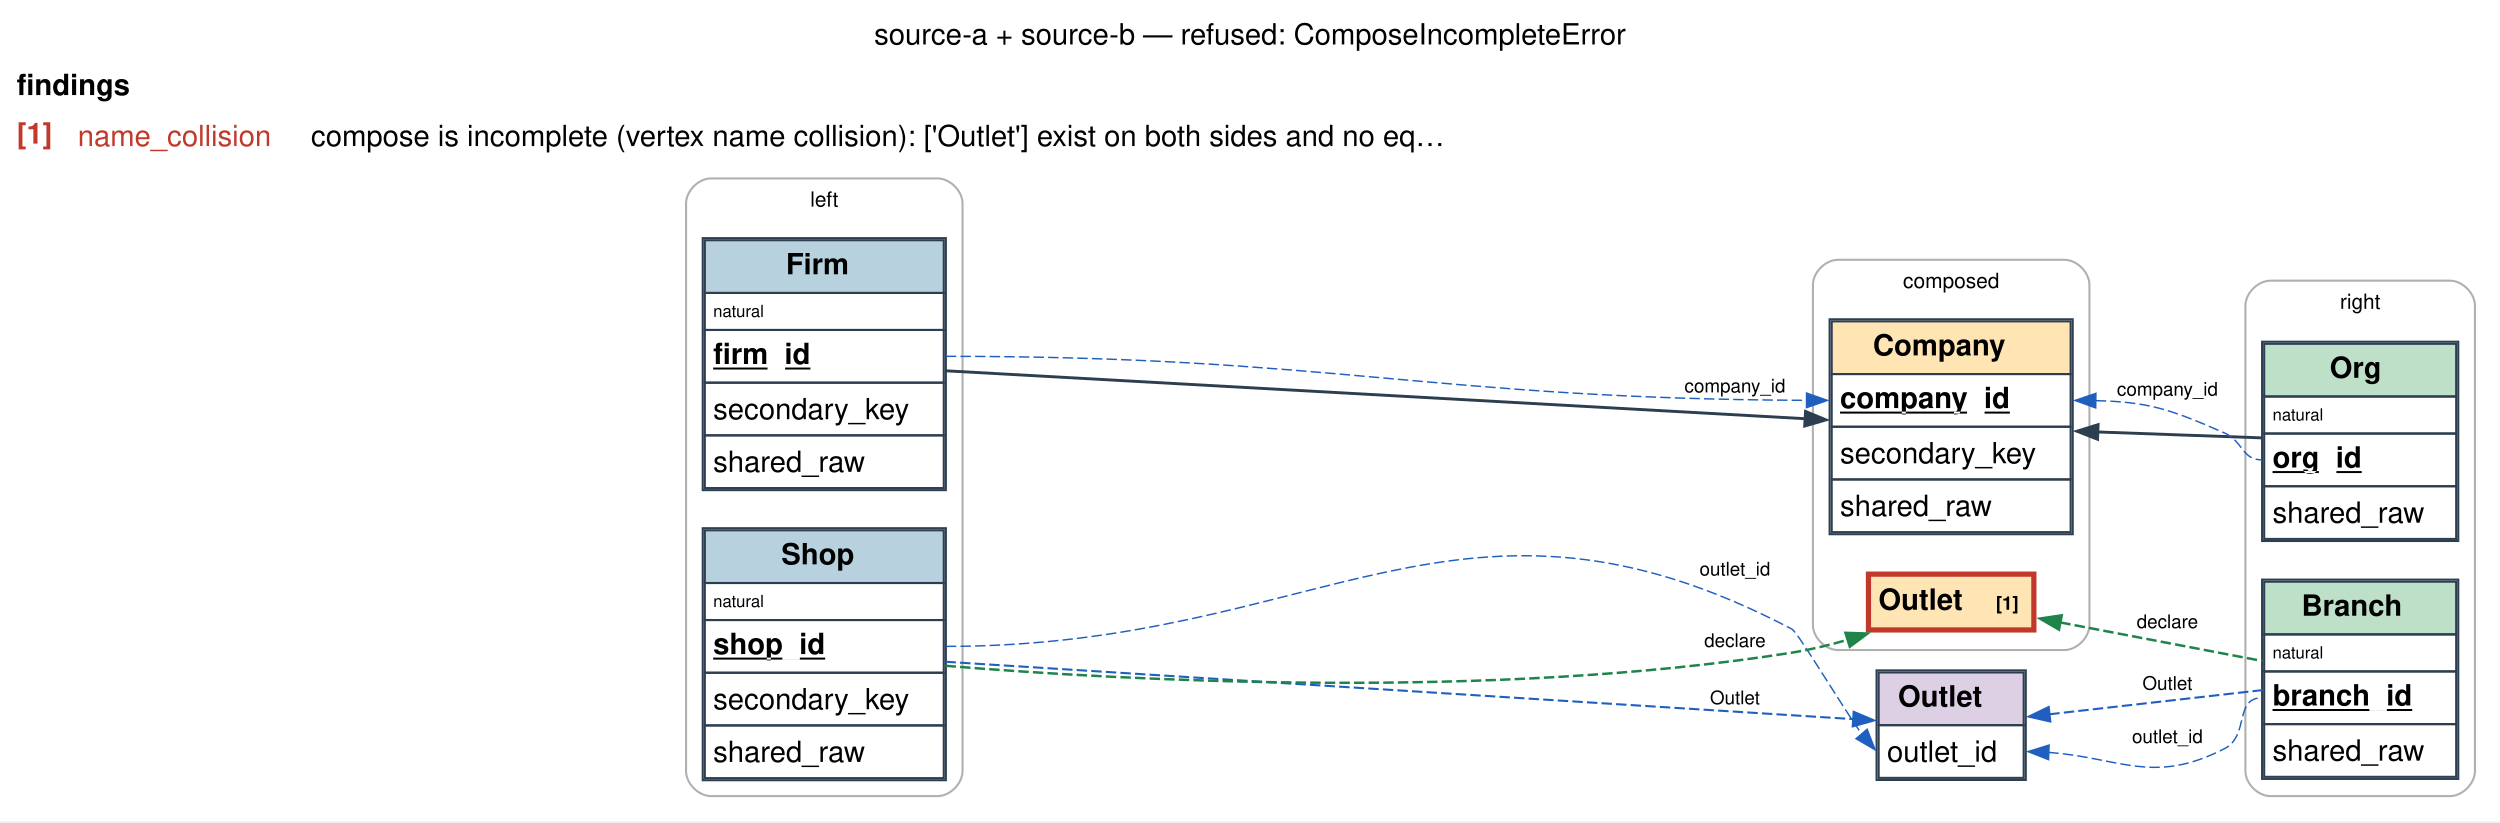
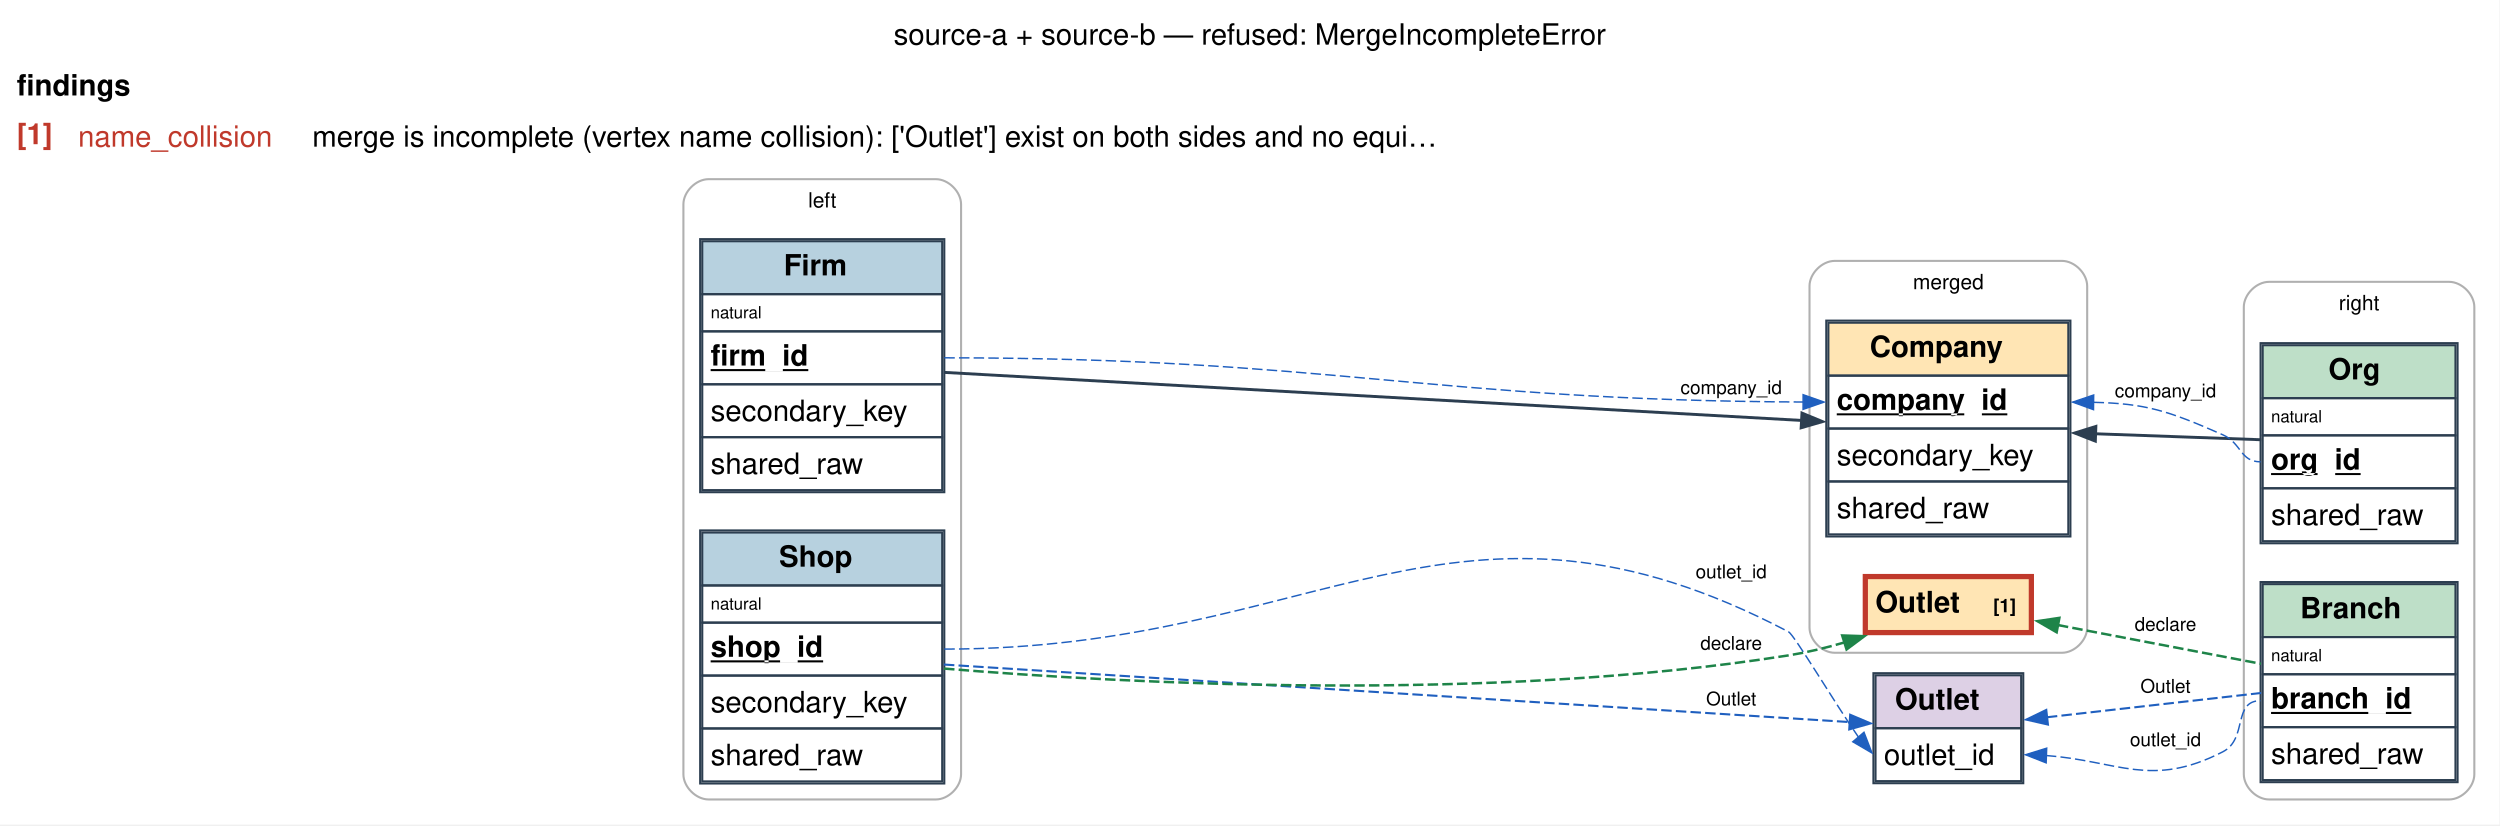
- <svg xmlns="http://www.w3.org/2000/svg" width="1198pt" height="394pt" viewBox="0.00 0.00 1198.00 394.00">
+ <svg xmlns="http://www.w3.org/2000/svg" width="1193pt" height="394pt" viewBox="0.00 0.00 1193.00 394.00">
  <g id="graph0" class="graph" transform="scale(1 1) rotate(0) translate(4 389.5)">
-     <polygon fill="white" stroke="none" points="-4,4 -4,-389.5 1194,-389.5 1194,4 -4,4" />
-     <text xml:space="preserve" text-anchor="middle" x="595" y="-368.2" font-family="Helvetica,sans-Serif" font-size="14.00">source-a + source-b — refused: ComposeIncompleteError</text>
+     <polygon fill="white" stroke="none" points="-4,4 -4,-389.5 1188.75,-389.5 1188.75,4 -4,4" />
+     <text xml:space="preserve" text-anchor="middle" x="592.38" y="-368.2" font-family="Helvetica,sans-Serif" font-size="14.00">source-a + source-b — refused: MergeIncompleteError</text>
    <g id="clust1" class="cluster">
-       <path fill="none" stroke="#b0b0b0" d="M336.75,-8C336.75,-8 445.25,-8 445.25,-8 451.25,-8 457.25,-14 457.25,-20 457.25,-20 457.25,-292 457.25,-292 457.25,-298 451.25,-304 445.25,-304 445.25,-304 336.75,-304 336.75,-304 330.75,-304 324.75,-298 324.75,-292 324.75,-292 324.75,-20 324.75,-20 324.75,-14 330.75,-8 336.75,-8" />
-       <text xml:space="preserve" text-anchor="middle" x="391" y="-290.5" font-family="Helvetica,sans-Serif" font-size="10.00">left</text>
+       <path fill="none" stroke="#b0b0b0" d="M334.12,-8C334.12,-8 442.62,-8 442.62,-8 448.62,-8 454.62,-14 454.62,-20 454.62,-20 454.62,-292 454.62,-292 454.62,-298 448.62,-304 442.62,-304 442.62,-304 334.12,-304 334.12,-304 328.12,-304 322.12,-298 322.12,-292 322.12,-292 322.12,-20 322.12,-20 322.12,-14 328.12,-8 334.12,-8" />
+       <text xml:space="preserve" text-anchor="middle" x="388.38" y="-290.5" font-family="Helvetica,sans-Serif" font-size="10.00">left</text>
    </g>
    <g id="clust2" class="cluster">
-       <path fill="none" stroke="#b0b0b0" d="M876.75,-78C876.75,-78 985.25,-78 985.25,-78 991.25,-78 997.25,-84 997.25,-90 997.25,-90 997.25,-253 997.25,-253 997.25,-259 991.25,-265 985.25,-265 985.25,-265 876.75,-265 876.75,-265 870.75,-265 864.75,-259 864.75,-253 864.75,-253 864.75,-90 864.75,-90 864.75,-84 870.75,-78 876.75,-78" />
-       <text xml:space="preserve" text-anchor="middle" x="931" y="-251.5" font-family="Helvetica,sans-Serif" font-size="10.00">composed</text>
+       <path fill="none" stroke="#b0b0b0" d="M871.5,-78C871.5,-78 980,-78 980,-78 986,-78 992,-84 992,-90 992,-90 992,-253 992,-253 992,-259 986,-265 980,-265 980,-265 871.5,-265 871.5,-265 865.5,-265 859.5,-259 859.5,-253 859.5,-253 859.5,-90 859.5,-90 859.5,-84 865.5,-78 871.5,-78" />
+       <text xml:space="preserve" text-anchor="middle" x="925.75" y="-251.5" font-family="Helvetica,sans-Serif" font-size="10.00">merged</text>
    </g>
    <g id="clust3" class="cluster">
-       <path fill="none" stroke="#b0b0b0" d="M1084,-8C1084,-8 1170,-8 1170,-8 1176,-8 1182,-14 1182,-20 1182,-20 1182,-243 1182,-243 1182,-249 1176,-255 1170,-255 1170,-255 1084,-255 1084,-255 1078,-255 1072,-249 1072,-243 1072,-243 1072,-20 1072,-20 1072,-14 1078,-8 1084,-8" />
-       <text xml:space="preserve" text-anchor="middle" x="1127" y="-241.5" font-family="Helvetica,sans-Serif" font-size="10.00">right</text>
+       <path fill="none" stroke="#b0b0b0" d="M1078.75,-8C1078.75,-8 1164.75,-8 1164.75,-8 1170.75,-8 1176.75,-14 1176.75,-20 1176.75,-20 1176.75,-243 1176.75,-243 1176.75,-249 1170.75,-255 1164.75,-255 1164.75,-255 1078.75,-255 1078.75,-255 1072.75,-255 1066.75,-249 1066.75,-243 1066.75,-243 1066.75,-20 1066.75,-20 1066.75,-14 1072.75,-8 1078.75,-8" />
+       <text xml:space="preserve" text-anchor="middle" x="1121.75" y="-241.5" font-family="Helvetica,sans-Serif" font-size="10.00">right</text>
    </g>
    <g id="node1" class="node">
-       <polygon fill="#b7d1df" stroke="none" points="333.75,-249.12 333.75,-274.38 448.25,-274.38 448.25,-249.12 333.75,-249.12" />
-       <polygon fill="none" stroke="#2c3e50" points="333.75,-249.12 333.75,-274.38 448.25,-274.38 448.25,-249.12 333.75,-249.12" />
-       <text xml:space="preserve" text-anchor="start" x="372.62" y="-258.07" font-family="Helvetica,sans-Serif" font-weight="bold" font-size="14.00">Firm</text>
-       <polygon fill="none" stroke="#2c3e50" points="333.75,-231.38 333.75,-249.12 448.25,-249.12 448.25,-231.38 333.75,-231.38" />
-       <text xml:space="preserve" text-anchor="start" x="337.75" y="-237.62" font-family="Helvetica,sans-Serif" font-size="8.00">natural</text>
-       <polygon fill="none" stroke="#2c3e50" points="333.75,-206.12 333.75,-231.38 448.25,-231.38 448.25,-206.12 333.75,-206.12" />
-       <text xml:space="preserve" text-anchor="start" x="337.75" y="-215.07" font-family="Helvetica,sans-Serif" font-weight="bold" text-decoration="underline" font-size="14.00">firm_id</text>
-       <polygon fill="none" stroke="#2c3e50" points="333.75,-180.88 333.75,-206.12 448.25,-206.12 448.25,-180.88 333.75,-180.88" />
-       <text xml:space="preserve" text-anchor="start" x="337.75" y="-188.62" font-family="Helvetica,sans-Serif" font-size="14.00">secondary_key</text>
-       <polygon fill="none" stroke="#2c3e50" points="333.75,-155.62 333.75,-180.88 448.25,-180.88 448.25,-155.62 333.75,-155.62" />
-       <text xml:space="preserve" text-anchor="start" x="337.75" y="-163.38" font-family="Helvetica,sans-Serif" font-size="14.00">shared_raw</text>
-       <polygon fill="none" stroke="#2c3e50" points="332.75,-154.62 332.75,-275.38 449.25,-275.38 449.25,-154.62 332.75,-154.62" />
+       <polygon fill="#b7d1df" stroke="none" points="331.12,-249.12 331.12,-274.38 445.62,-274.38 445.62,-249.12 331.12,-249.12" />
+       <polygon fill="none" stroke="#2c3e50" points="331.12,-249.12 331.12,-274.38 445.62,-274.38 445.62,-249.12 331.12,-249.12" />
+       <text xml:space="preserve" text-anchor="start" x="370" y="-258.07" font-family="Helvetica,sans-Serif" font-weight="bold" font-size="14.00">Firm</text>
+       <polygon fill="none" stroke="#2c3e50" points="331.12,-231.38 331.12,-249.12 445.62,-249.12 445.62,-231.38 331.12,-231.38" />
+       <text xml:space="preserve" text-anchor="start" x="335.12" y="-237.62" font-family="Helvetica,sans-Serif" font-size="8.00">natural</text>
+       <polygon fill="none" stroke="#2c3e50" points="331.12,-206.12 331.12,-231.38 445.62,-231.38 445.62,-206.12 331.12,-206.12" />
+       <text xml:space="preserve" text-anchor="start" x="335.12" y="-215.07" font-family="Helvetica,sans-Serif" font-weight="bold" text-decoration="underline" font-size="14.00">firm_id</text>
+       <polygon fill="none" stroke="#2c3e50" points="331.12,-180.88 331.12,-206.12 445.62,-206.12 445.62,-180.88 331.12,-180.88" />
+       <text xml:space="preserve" text-anchor="start" x="335.12" y="-188.62" font-family="Helvetica,sans-Serif" font-size="14.00">secondary_key</text>
+       <polygon fill="none" stroke="#2c3e50" points="331.12,-155.62 331.12,-180.88 445.62,-180.88 445.62,-155.62 331.12,-155.62" />
+       <text xml:space="preserve" text-anchor="start" x="335.12" y="-163.38" font-family="Helvetica,sans-Serif" font-size="14.00">shared_raw</text>
+       <polygon fill="none" stroke="#2c3e50" points="330.12,-154.62 330.12,-275.38 446.62,-275.38 446.62,-154.62 330.12,-154.62" />
    </g>
    <g id="node5" class="node">
-       <polygon fill="#ffe5b4" stroke="none" points="873.75,-210.25 873.75,-235.5 988.25,-235.5 988.25,-210.25 873.75,-210.25" />
-       <polygon fill="none" stroke="#2c3e50" points="873.75,-210.25 873.75,-235.5 988.25,-235.5 988.25,-210.25 873.75,-210.25" />
-       <text xml:space="preserve" text-anchor="start" x="893.5" y="-219.2" font-family="Helvetica,sans-Serif" font-weight="bold" font-size="14.00">Company</text>
-       <polygon fill="none" stroke="#2c3e50" points="873.75,-185 873.75,-210.25 988.25,-210.25 988.25,-185 873.75,-185" />
-       <text xml:space="preserve" text-anchor="start" x="877.75" y="-193.95" font-family="Helvetica,sans-Serif" font-weight="bold" text-decoration="underline" font-size="14.00">company_id</text>
-       <polygon fill="none" stroke="#2c3e50" points="873.75,-159.75 873.75,-185 988.25,-185 988.25,-159.75 873.75,-159.75" />
-       <text xml:space="preserve" text-anchor="start" x="877.75" y="-167.5" font-family="Helvetica,sans-Serif" font-size="14.00">secondary_key</text>
-       <polygon fill="none" stroke="#2c3e50" points="873.75,-134.5 873.75,-159.75 988.25,-159.75 988.25,-134.5 873.75,-134.5" />
-       <text xml:space="preserve" text-anchor="start" x="877.75" y="-142.25" font-family="Helvetica,sans-Serif" font-size="14.00">shared_raw</text>
-       <polygon fill="none" stroke="#2c3e50" points="872.75,-133.5 872.75,-236.5 989.25,-236.5 989.25,-133.5 872.75,-133.5" />
+       <polygon fill="#ffe5b4" stroke="none" points="868.5,-210.25 868.5,-235.5 983,-235.5 983,-210.25 868.5,-210.25" />
+       <polygon fill="none" stroke="#2c3e50" points="868.5,-210.25 868.5,-235.5 983,-235.5 983,-210.25 868.5,-210.25" />
+       <text xml:space="preserve" text-anchor="start" x="888.25" y="-219.2" font-family="Helvetica,sans-Serif" font-weight="bold" font-size="14.00">Company</text>
+       <polygon fill="none" stroke="#2c3e50" points="868.5,-185 868.5,-210.25 983,-210.25 983,-185 868.5,-185" />
+       <text xml:space="preserve" text-anchor="start" x="872.5" y="-193.95" font-family="Helvetica,sans-Serif" font-weight="bold" text-decoration="underline" font-size="14.00">company_id</text>
+       <polygon fill="none" stroke="#2c3e50" points="868.5,-159.75 868.5,-185 983,-185 983,-159.75 868.5,-159.75" />
+       <text xml:space="preserve" text-anchor="start" x="872.5" y="-167.5" font-family="Helvetica,sans-Serif" font-size="14.00">secondary_key</text>
+       <polygon fill="none" stroke="#2c3e50" points="868.5,-134.5 868.5,-159.75 983,-159.75 983,-134.5 868.5,-134.5" />
+       <text xml:space="preserve" text-anchor="start" x="872.5" y="-142.25" font-family="Helvetica,sans-Serif" font-size="14.00">shared_raw</text>
+       <polygon fill="none" stroke="#2c3e50" points="867.5,-133.5 867.5,-236.5 984,-236.5 984,-133.5 867.5,-133.5" />
    </g>
    <g id="edge1" class="edge">
-       <path fill="none" stroke="#2c3e50" stroke-width="1.4" d="M449.07,-211.82C548.67,-206.26 753.84,-194.82 861.15,-188.84" />
-       <polygon fill="#2c3e50" stroke="#2c3e50" stroke-width="1.4" points="861.21,-192.34 871,-188.29 860.82,-185.35 861.21,-192.34" />
+       <path fill="none" stroke="#2c3e50" stroke-width="1.4" d="M446.42,-211.8C545.52,-206.25 749.1,-194.84 855.9,-188.86" />
+       <polygon fill="#2c3e50" stroke="#2c3e50" stroke-width="1.4" points="855.9,-192.36 865.69,-188.31 855.51,-185.37 855.9,-192.36" />
    </g>
    <g id="edge2" class="edge">
-       <path fill="none" stroke="#1f5fbf" stroke-width="0.7" stroke-dasharray="5,2" d="M449.25,-218.75C634.03,-218.75 682.42,-198.44 861.87,-197.65" />
-       <polygon fill="#1f5fbf" stroke="#1f5fbf" stroke-width="0.7" points="861.7,-201.15 871.69,-197.63 861.68,-194.15 861.7,-201.15" />
-       <text xml:space="preserve" text-anchor="middle" x="827.38" y="-201.45" font-family="Helvetica,sans-Serif" font-size="9.00">company_id</text>
+       <path fill="none" stroke="#1f5fbf" stroke-width="0.7" stroke-dasharray="5,2" d="M446.62,-218.75C630.26,-218.75 678.35,-198.44 856.69,-197.65" />
+       <polygon fill="#1f5fbf" stroke="#1f5fbf" stroke-width="0.7" points="856.45,-201.15 866.44,-197.63 856.43,-194.15 856.45,-201.15" />
+       <text xml:space="preserve" text-anchor="middle" x="822.12" y="-201.45" font-family="Helvetica,sans-Serif" font-size="9.00">company_id</text>
    </g>
    <g id="node2" class="node">
-       <polygon fill="#b7d1df" stroke="none" points="333.75,-110.12 333.75,-135.38 448.25,-135.38 448.25,-110.12 333.75,-110.12" />
-       <polygon fill="none" stroke="#2c3e50" points="333.75,-110.12 333.75,-135.38 448.25,-135.38 448.25,-110.12 333.75,-110.12" />
-       <text xml:space="preserve" text-anchor="start" x="370.38" y="-119.08" font-family="Helvetica,sans-Serif" font-weight="bold" font-size="14.00">Shop</text>
-       <polygon fill="none" stroke="#2c3e50" points="333.75,-92.38 333.75,-110.12 448.25,-110.12 448.25,-92.38 333.75,-92.38" />
-       <text xml:space="preserve" text-anchor="start" x="337.75" y="-98.62" font-family="Helvetica,sans-Serif" font-size="8.00">natural</text>
-       <polygon fill="none" stroke="#2c3e50" points="333.75,-67.12 333.75,-92.38 448.25,-92.38 448.25,-67.12 333.75,-67.12" />
-       <text xml:space="preserve" text-anchor="start" x="337.75" y="-76.08" font-family="Helvetica,sans-Serif" font-weight="bold" text-decoration="underline" font-size="14.00">shop_id</text>
-       <polygon fill="none" stroke="#2c3e50" points="333.75,-41.88 333.75,-67.12 448.25,-67.12 448.25,-41.88 333.75,-41.88" />
-       <text xml:space="preserve" text-anchor="start" x="337.75" y="-49.62" font-family="Helvetica,sans-Serif" font-size="14.00">secondary_key</text>
-       <polygon fill="none" stroke="#2c3e50" points="333.75,-16.62 333.75,-41.88 448.25,-41.88 448.25,-16.62 333.75,-16.62" />
-       <text xml:space="preserve" text-anchor="start" x="337.75" y="-24.38" font-family="Helvetica,sans-Serif" font-size="14.00">shared_raw</text>
-       <polygon fill="none" stroke="#2c3e50" points="332.75,-15.62 332.75,-136.38 449.25,-136.38 449.25,-15.62 332.75,-15.62" />
+       <polygon fill="#b7d1df" stroke="none" points="331.12,-110.12 331.12,-135.38 445.62,-135.38 445.62,-110.12 331.12,-110.12" />
+       <polygon fill="none" stroke="#2c3e50" points="331.12,-110.12 331.12,-135.38 445.62,-135.38 445.62,-110.12 331.12,-110.12" />
+       <text xml:space="preserve" text-anchor="start" x="367.75" y="-119.08" font-family="Helvetica,sans-Serif" font-weight="bold" font-size="14.00">Shop</text>
+       <polygon fill="none" stroke="#2c3e50" points="331.12,-92.38 331.12,-110.12 445.62,-110.12 445.62,-92.38 331.12,-92.38" />
+       <text xml:space="preserve" text-anchor="start" x="335.12" y="-98.62" font-family="Helvetica,sans-Serif" font-size="8.00">natural</text>
+       <polygon fill="none" stroke="#2c3e50" points="331.12,-67.12 331.12,-92.38 445.62,-92.38 445.62,-67.12 331.12,-67.12" />
+       <text xml:space="preserve" text-anchor="start" x="335.12" y="-76.08" font-family="Helvetica,sans-Serif" font-weight="bold" text-decoration="underline" font-size="14.00">shop_id</text>
+       <polygon fill="none" stroke="#2c3e50" points="331.12,-41.88 331.12,-67.12 445.62,-67.12 445.62,-41.88 331.12,-41.88" />
+       <text xml:space="preserve" text-anchor="start" x="335.12" y="-49.62" font-family="Helvetica,sans-Serif" font-size="14.00">secondary_key</text>
+       <polygon fill="none" stroke="#2c3e50" points="331.12,-16.62 331.12,-41.88 445.62,-41.88 445.62,-16.62 331.12,-16.62" />
+       <text xml:space="preserve" text-anchor="start" x="335.12" y="-24.38" font-family="Helvetica,sans-Serif" font-size="14.00">shared_raw</text>
+       <polygon fill="none" stroke="#2c3e50" points="330.12,-15.62 330.12,-136.38 446.62,-136.38 446.62,-15.62 330.12,-15.62" />
    </g>
    <g id="node6" class="node">
-       <polygon fill="#ddd0e5" stroke="none" points="896.25,-42 896.25,-67.25 965.75,-67.25 965.75,-42 896.25,-42" />
-       <polygon fill="none" stroke="#2c3e50" points="896.25,-42 896.25,-67.25 965.75,-67.25 965.75,-42 896.25,-42" />
-       <text xml:space="preserve" text-anchor="start" x="905.5" y="-50.95" font-family="Helvetica,sans-Serif" font-weight="bold" font-size="14.00">Outlet</text>
-       <polygon fill="none" stroke="#2c3e50" points="896.25,-16.75 896.25,-42 965.75,-42 965.75,-16.75 896.25,-16.75" />
-       <text xml:space="preserve" text-anchor="start" x="900.25" y="-24.5" font-family="Helvetica,sans-Serif" font-size="14.00">outlet_id</text>
-       <polygon fill="none" stroke="#2c3e50" points="895.25,-15.75 895.25,-68.25 966.75,-68.25 966.75,-15.75 895.25,-15.75" />
+       <polygon fill="#ddd0e5" stroke="none" points="891,-42 891,-67.25 960.5,-67.25 960.5,-42 891,-42" />
+       <polygon fill="none" stroke="#2c3e50" points="891,-42 891,-67.25 960.5,-67.25 960.5,-42 891,-42" />
+       <text xml:space="preserve" text-anchor="start" x="900.25" y="-50.95" font-family="Helvetica,sans-Serif" font-weight="bold" font-size="14.00">Outlet</text>
+       <polygon fill="none" stroke="#2c3e50" points="891,-16.75 891,-42 960.5,-42 960.5,-16.75 891,-16.75" />
+       <text xml:space="preserve" text-anchor="start" x="895" y="-24.5" font-family="Helvetica,sans-Serif" font-size="14.00">outlet_id</text>
+       <polygon fill="none" stroke="#2c3e50" points="890,-15.75 890,-68.25 961.5,-68.25 961.5,-15.75 890,-15.75" />
    </g>
    <g id="edge3" class="edge">
-       <path fill="none" stroke="#1f5fbf" stroke-width="0.7" stroke-dasharray="5,2" d="M449.25,-79.75C629.51,-79.75 695.12,-171.74 854.75,-88 857.41,-86.61 877.02,-53.66 888.09,-37.78" />
-       <polygon fill="#1f5fbf" stroke="#1f5fbf" stroke-width="0.7" points="890.74,-40.06 894.56,-30.18 885.41,-35.52 890.74,-40.06" />
-       <text xml:space="preserve" text-anchor="middle" x="827.38" y="-113.72" font-family="Helvetica,sans-Serif" font-size="9.00">outlet_id</text>
+       <path fill="none" stroke="#1f5fbf" stroke-width="0.7" stroke-dasharray="5,2" d="M446.62,-79.75C625.72,-79.75 690.9,-171.2 849.5,-88 852.16,-86.61 871.77,-53.66 882.84,-37.78" />
+       <polygon fill="#1f5fbf" stroke="#1f5fbf" stroke-width="0.7" points="885.49,-40.06 889.31,-30.18 880.16,-35.52 885.49,-40.06" />
+       <text xml:space="preserve" text-anchor="middle" x="822.12" y="-113.57" font-family="Helvetica,sans-Serif" font-size="9.00">outlet_id</text>
    </g>
    <g id="edge4" class="edge">
-       <path fill="none" stroke="#1f5fbf" stroke-dasharray="5,2" d="M449.07,-72.39C556.39,-65.61 786.29,-51.08 884.26,-44.89" />
-       <polygon fill="#1f5fbf" stroke="#1f5fbf" points="884.27,-48.4 894.03,-44.27 883.83,-41.41 884.27,-48.4" />
-       <text xml:space="preserve" text-anchor="middle" x="827.38" y="-52.04" font-family="Helvetica,sans-Serif" font-size="9.00">Outlet</text>
+       <path fill="none" stroke="#1f5fbf" stroke-dasharray="5,2" d="M446.42,-72.38C553.22,-65.6 781.35,-51.11 878.93,-44.91" />
+       <polygon fill="#1f5fbf" stroke="#1f5fbf" points="878.9,-48.42 888.66,-44.29 878.46,-41.43 878.9,-48.42" />
+       <text xml:space="preserve" text-anchor="middle" x="822.12" y="-52.92" font-family="Helvetica,sans-Serif" font-size="9.00">Outlet</text>
    </g>
    <g id="node7" class="node">
-       <polygon fill="#ffe5b4" stroke="none" points="892.12,-88.38 892.12,-113.62 969.88,-113.62 969.88,-88.38 892.12,-88.38" />
-       <polygon fill="none" stroke="#c0392b" points="892.12,-88.38 892.12,-113.62 969.88,-113.62 969.88,-88.38 892.12,-88.38" />
-       <text xml:space="preserve" text-anchor="start" x="896.12" y="-97.33" font-family="Helvetica,sans-Serif" font-weight="bold" font-size="14.00">Outlet </text>
-       <text xml:space="preserve" text-anchor="start" x="952.38" y="-97.33" font-family="Helvetica,sans-Serif" font-weight="bold" font-size="9.00">[1]</text>
-       <polygon fill="none" stroke="#c0392b" stroke-width="2" points="891.12,-87.38 891.12,-114.62 970.88,-114.62 970.88,-87.38 891.12,-87.38" />
+       <polygon fill="#ffe5b4" stroke="none" points="886.88,-88.38 886.88,-113.62 964.62,-113.62 964.62,-88.38 886.88,-88.38" />
+       <polygon fill="none" stroke="#c0392b" points="886.88,-88.38 886.88,-113.62 964.62,-113.62 964.62,-88.38 886.88,-88.38" />
+       <text xml:space="preserve" text-anchor="start" x="890.88" y="-97.33" font-family="Helvetica,sans-Serif" font-weight="bold" font-size="14.00">Outlet </text>
+       <text xml:space="preserve" text-anchor="start" x="947.12" y="-97.33" font-family="Helvetica,sans-Serif" font-weight="bold" font-size="9.00">[1]</text>
+       <polygon fill="none" stroke="#c0392b" stroke-width="2" points="885.88,-87.38 885.88,-114.62 965.62,-114.62 965.62,-87.38 885.88,-87.38" />
    </g>
    <g id="edge5" class="edge">
-       <path fill="none" stroke="#1e8449" stroke-width="1.2" stroke-dasharray="5,2" d="M449.08,-70.46C536.89,-63.21 710.13,-53.9 854.75,-76.75 863.52,-78.14 872.66,-80.37 881.42,-82.93" />
-       <polygon fill="#1e8449" stroke="#1e8449" stroke-width="1.2" points="880.34,-86.26 890.93,-85.91 882.43,-79.58 880.34,-86.26" />
-       <text xml:space="preserve" text-anchor="middle" x="827.38" y="-79.45" font-family="Helvetica,sans-Serif" font-size="9.00">declare</text>
+       <path fill="none" stroke="#1e8449" stroke-width="1.2" stroke-dasharray="5,2" d="M446.49,-70.46C533.92,-63.25 705.89,-54.06 849.5,-76.75 858.27,-78.14 867.41,-80.37 876.17,-82.93" />
+       <polygon fill="#1e8449" stroke="#1e8449" stroke-width="1.2" points="875.09,-86.26 885.68,-85.91 877.18,-79.58 875.09,-86.26" />
+       <text xml:space="preserve" text-anchor="middle" x="822.12" y="-79.45" font-family="Helvetica,sans-Serif" font-size="9.00">declare</text>
    </g>
    <g id="node3" class="node">
-       <polygon fill="#bedfc8" stroke="none" points="1081,-199.5 1081,-224.75 1173,-224.75 1173,-199.5 1081,-199.5" />
-       <polygon fill="none" stroke="#2c3e50" points="1081,-199.5 1081,-224.75 1173,-224.75 1173,-199.5 1081,-199.5" />
-       <text xml:space="preserve" text-anchor="start" x="1112.38" y="-208.45" font-family="Helvetica,sans-Serif" font-weight="bold" font-size="14.00">Org</text>
-       <polygon fill="none" stroke="#2c3e50" points="1081,-181.75 1081,-199.5 1173,-199.5 1173,-181.75 1081,-181.75" />
-       <text xml:space="preserve" text-anchor="start" x="1085" y="-188" font-family="Helvetica,sans-Serif" font-size="8.00">natural</text>
-       <polygon fill="none" stroke="#2c3e50" points="1081,-156.5 1081,-181.75 1173,-181.75 1173,-156.5 1081,-156.5" />
-       <text xml:space="preserve" text-anchor="start" x="1085" y="-165.45" font-family="Helvetica,sans-Serif" font-weight="bold" text-decoration="underline" font-size="14.00">org_id</text>
-       <polygon fill="none" stroke="#2c3e50" points="1081,-131.25 1081,-156.5 1173,-156.5 1173,-131.25 1081,-131.25" />
-       <text xml:space="preserve" text-anchor="start" x="1085" y="-139" font-family="Helvetica,sans-Serif" font-size="14.00">shared_raw</text>
-       <polygon fill="none" stroke="#2c3e50" points="1080,-130.25 1080,-225.75 1174,-225.75 1174,-130.25 1080,-130.25" />
+       <polygon fill="#bedfc8" stroke="none" points="1075.75,-199.5 1075.75,-224.75 1167.75,-224.75 1167.75,-199.5 1075.75,-199.5" />
+       <polygon fill="none" stroke="#2c3e50" points="1075.75,-199.5 1075.75,-224.75 1167.75,-224.75 1167.75,-199.5 1075.75,-199.5" />
+       <text xml:space="preserve" text-anchor="start" x="1107.12" y="-208.45" font-family="Helvetica,sans-Serif" font-weight="bold" font-size="14.00">Org</text>
+       <polygon fill="none" stroke="#2c3e50" points="1075.75,-181.75 1075.75,-199.5 1167.75,-199.5 1167.75,-181.75 1075.75,-181.75" />
+       <text xml:space="preserve" text-anchor="start" x="1079.75" y="-188" font-family="Helvetica,sans-Serif" font-size="8.00">natural</text>
+       <polygon fill="none" stroke="#2c3e50" points="1075.75,-156.5 1075.75,-181.75 1167.75,-181.75 1167.75,-156.5 1075.75,-156.5" />
+       <text xml:space="preserve" text-anchor="start" x="1079.75" y="-165.45" font-family="Helvetica,sans-Serif" font-weight="bold" text-decoration="underline" font-size="14.00">org_id</text>
+       <polygon fill="none" stroke="#2c3e50" points="1075.75,-131.25 1075.75,-156.5 1167.75,-156.5 1167.75,-131.25 1075.75,-131.25" />
+       <text xml:space="preserve" text-anchor="start" x="1079.75" y="-139" font-family="Helvetica,sans-Serif" font-size="14.00">shared_raw</text>
+       <polygon fill="none" stroke="#2c3e50" points="1074.75,-130.25 1074.75,-225.75 1168.75,-225.75 1168.75,-130.25 1074.75,-130.25" />
    </g>
    <g id="node4" class="node">
-       <polygon fill="#bedfc8" stroke="none" points="1081,-85.5 1081,-110.75 1173,-110.75 1173,-85.5 1081,-85.5" />
-       <polygon fill="none" stroke="#2c3e50" points="1081,-85.5 1081,-110.75 1173,-110.75 1173,-85.5 1081,-85.5" />
-       <text xml:space="preserve" text-anchor="start" x="1098.88" y="-94.45" font-family="Helvetica,sans-Serif" font-weight="bold" font-size="14.00">Branch</text>
-       <polygon fill="none" stroke="#2c3e50" points="1081,-67.75 1081,-85.5 1173,-85.5 1173,-67.75 1081,-67.75" />
-       <text xml:space="preserve" text-anchor="start" x="1085" y="-74" font-family="Helvetica,sans-Serif" font-size="8.00">natural</text>
-       <polygon fill="none" stroke="#2c3e50" points="1081,-42.5 1081,-67.75 1173,-67.75 1173,-42.5 1081,-42.5" />
-       <text xml:space="preserve" text-anchor="start" x="1085" y="-51.45" font-family="Helvetica,sans-Serif" font-weight="bold" text-decoration="underline" font-size="14.00">branch_id</text>
-       <polygon fill="none" stroke="#2c3e50" points="1081,-17.25 1081,-42.5 1173,-42.5 1173,-17.25 1081,-17.25" />
-       <text xml:space="preserve" text-anchor="start" x="1085" y="-25" font-family="Helvetica,sans-Serif" font-size="14.00">shared_raw</text>
-       <polygon fill="none" stroke="#2c3e50" points="1080,-16.25 1080,-111.75 1174,-111.75 1174,-16.25 1080,-16.25" />
+       <polygon fill="#bedfc8" stroke="none" points="1075.75,-85.5 1075.75,-110.75 1167.75,-110.75 1167.75,-85.5 1075.75,-85.5" />
+       <polygon fill="none" stroke="#2c3e50" points="1075.75,-85.5 1075.75,-110.75 1167.75,-110.75 1167.75,-85.5 1075.75,-85.5" />
+       <text xml:space="preserve" text-anchor="start" x="1093.62" y="-94.45" font-family="Helvetica,sans-Serif" font-weight="bold" font-size="14.00">Branch</text>
+       <polygon fill="none" stroke="#2c3e50" points="1075.75,-67.75 1075.75,-85.5 1167.75,-85.5 1167.75,-67.75 1075.75,-67.75" />
+       <text xml:space="preserve" text-anchor="start" x="1079.75" y="-74" font-family="Helvetica,sans-Serif" font-size="8.00">natural</text>
+       <polygon fill="none" stroke="#2c3e50" points="1075.75,-42.5 1075.75,-67.75 1167.75,-67.75 1167.75,-42.5 1075.75,-42.5" />
+       <text xml:space="preserve" text-anchor="start" x="1079.75" y="-51.45" font-family="Helvetica,sans-Serif" font-weight="bold" text-decoration="underline" font-size="14.00">branch_id</text>
+       <polygon fill="none" stroke="#2c3e50" points="1075.75,-17.25 1075.75,-42.5 1167.75,-42.5 1167.75,-17.25 1075.75,-17.25" />
+       <text xml:space="preserve" text-anchor="start" x="1079.75" y="-25" font-family="Helvetica,sans-Serif" font-size="14.00">shared_raw</text>
+       <polygon fill="none" stroke="#2c3e50" points="1074.75,-16.25 1074.75,-111.75 1168.75,-111.75 1168.75,-16.25 1074.75,-16.25" />
    </g>
    <g id="edge6" class="edge">
-       <path fill="none" stroke="#2c3e50" stroke-width="1.4" d="M1001.01,-182.51C1027.34,-181.56 1056.67,-180.5 1080.3,-179.65" />
-       <polygon fill="#2c3e50" stroke="#2c3e50" stroke-width="1.4" points="1001.14,-179 991.27,-182.86 1001.39,-186 1001.14,-179" />
+       <path fill="none" stroke="#2c3e50" stroke-width="1.4" d="M995.76,-182.51C1022.09,-181.56 1051.42,-180.5 1075.05,-179.65" />
+       <polygon fill="#2c3e50" stroke="#2c3e50" stroke-width="1.4" points="995.89,-179 986.02,-182.86 996.14,-186 995.89,-179" />
    </g>
    <g id="edge7" class="edge">
-       <path fill="none" stroke="#1f5fbf" stroke-width="0.7" stroke-dasharray="5,2" d="M1000.3,-197.51C1024.91,-196.92 1035.42,-193.75 1062,-182 1071,-178.02 1070.16,-169.12 1080,-169.12" />
-       <polygon fill="#1f5fbf" stroke="#1f5fbf" stroke-width="0.7" points="1000.27,-194.01 990.31,-197.61 1000.35,-201.01 1000.27,-194.01" />
-       <text xml:space="preserve" text-anchor="middle" x="1034.62" y="-199.9" font-family="Helvetica,sans-Serif" font-size="9.00">company_id</text>
+       <path fill="none" stroke="#1f5fbf" stroke-width="0.7" stroke-dasharray="5,2" d="M995.05,-197.51C1019.66,-196.92 1030.17,-193.75 1056.75,-182 1065.75,-178.02 1064.91,-169.12 1074.75,-169.12" />
+       <polygon fill="#1f5fbf" stroke="#1f5fbf" stroke-width="0.7" points="995.02,-194.01 985.06,-197.61 995.1,-201.01 995.02,-194.01" />
+       <text xml:space="preserve" text-anchor="middle" x="1029.38" y="-199.9" font-family="Helvetica,sans-Serif" font-size="9.00">company_id</text>
    </g>
    <g id="edge8" class="edge">
-       <path fill="none" stroke="#1f5fbf" stroke-width="0.7" stroke-dasharray="5,2" d="M977.54,-28.98C1012.01,-26.45 1027.72,-13.14 1062,-30.75 1073.98,-36.9 1066.53,-55.12 1080,-55.12" />
-       <polygon fill="#1f5fbf" stroke="#1f5fbf" stroke-width="0.7" points="977.67,-25.47 967.81,-29.34 977.93,-32.47 977.67,-25.47" />
-       <text xml:space="preserve" text-anchor="middle" x="1034.62" y="-33.45" font-family="Helvetica,sans-Serif" font-size="9.00">outlet_id</text>
+       <path fill="none" stroke="#1f5fbf" stroke-width="0.7" stroke-dasharray="5,2" d="M972.29,-28.98C1006.76,-26.45 1022.47,-13.14 1056.75,-30.75 1068.73,-36.9 1061.28,-55.12 1074.75,-55.12" />
+       <polygon fill="#1f5fbf" stroke="#1f5fbf" stroke-width="0.7" points="972.42,-25.47 962.56,-29.34 972.68,-32.47 972.42,-25.47" />
+       <text xml:space="preserve" text-anchor="middle" x="1029.38" y="-33.45" font-family="Helvetica,sans-Serif" font-size="9.00">outlet_id</text>
    </g>
    <g id="edge9" class="edge">
-       <path fill="none" stroke="#1f5fbf" stroke-dasharray="5,2" d="M978.01,-47.22C1008.92,-50.72 1049.47,-55.32 1080.3,-58.82" />
-       <polygon fill="#1f5fbf" stroke="#1f5fbf" points="978.52,-43.75 968.19,-46.1 977.73,-50.71 978.52,-43.75" />
-       <text xml:space="preserve" text-anchor="middle" x="1034.62" y="-58.96" font-family="Helvetica,sans-Serif" font-size="9.00">Outlet</text>
+       <path fill="none" stroke="#1f5fbf" stroke-dasharray="5,2" d="M972.76,-47.22C1003.67,-50.72 1044.22,-55.32 1075.05,-58.82" />
+       <polygon fill="#1f5fbf" stroke="#1f5fbf" points="973.27,-43.75 962.94,-46.1 972.48,-50.71 973.27,-43.75" />
+       <text xml:space="preserve" text-anchor="middle" x="1029.38" y="-58.96" font-family="Helvetica,sans-Serif" font-size="9.00">Outlet</text>
    </g>
    <g id="edge10" class="edge">
-       <path fill="none" stroke="#1e8449" stroke-width="1.2" stroke-dasharray="5,2" d="M983.27,-91.22C1013.38,-85.48 1051.1,-78.29 1080.2,-72.74" />
-       <polygon fill="#1e8449" stroke="#1e8449" stroke-width="1.2" points="982.68,-87.77 973.51,-93.08 983.99,-94.65 982.68,-87.77" />
-       <text xml:space="preserve" text-anchor="middle" x="1034.62" y="-88.51" font-family="Helvetica,sans-Serif" font-size="9.00">declare</text>
+       <path fill="none" stroke="#1e8449" stroke-width="1.2" stroke-dasharray="5,2" d="M978.02,-91.22C1008.13,-85.48 1045.85,-78.29 1074.95,-72.74" />
+       <polygon fill="#1e8449" stroke="#1e8449" stroke-width="1.2" points="977.43,-87.77 968.26,-93.08 978.74,-94.65 977.43,-87.77" />
+       <text xml:space="preserve" text-anchor="middle" x="1029.38" y="-88.51" font-family="Helvetica,sans-Serif" font-size="9.00">declare</text>
    </g>
    <g id="node8" class="node">
      <text xml:space="preserve" text-anchor="start" x="4" y="-343.95" font-family="Helvetica,sans-Serif" font-weight="bold" font-size="14.00">findings</text>
      <text xml:space="preserve" text-anchor="start" x="4" y="-320.7" font-family="Helvetica,sans-Serif" font-weight="bold" font-size="14.00" fill="#c0392b">[1]</text>
      <text xml:space="preserve" text-anchor="start" x="33.25" y="-319.5" font-family="Helvetica,sans-Serif" font-size="14.00" fill="#c0392b">name_collision</text>
-       <text xml:space="preserve" text-anchor="start" x="145" y="-319.5" font-family="Helvetica,sans-Serif" font-size="14.00">compose is incomplete (vertex name collision): ['Outlet'] exist on both sides and no eq…</text>
+       <text xml:space="preserve" text-anchor="start" x="145" y="-319.5" font-family="Helvetica,sans-Serif" font-size="14.00">merge is incomplete (vertex name collision): ['Outlet'] exist on both sides and no equi…</text>
    </g>
  </g>
</svg>
